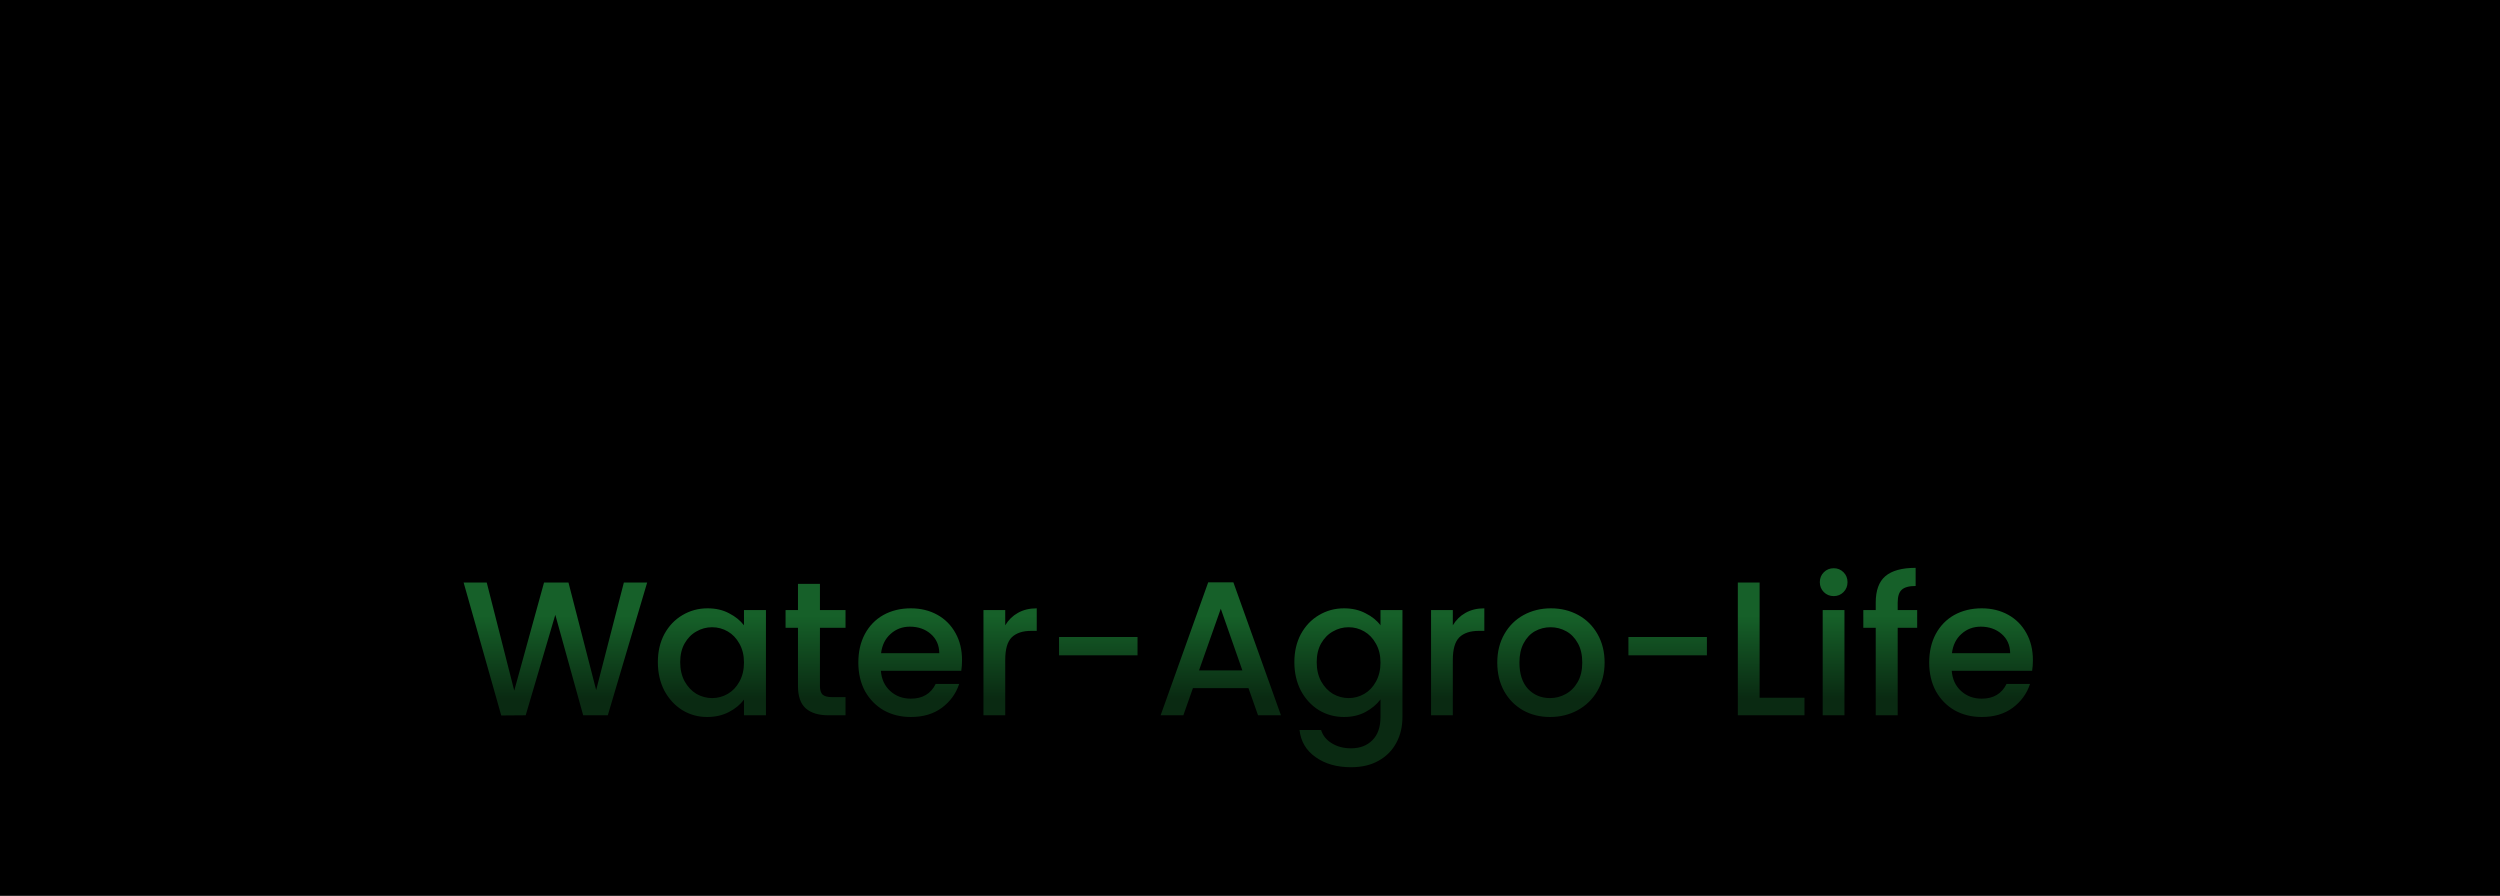
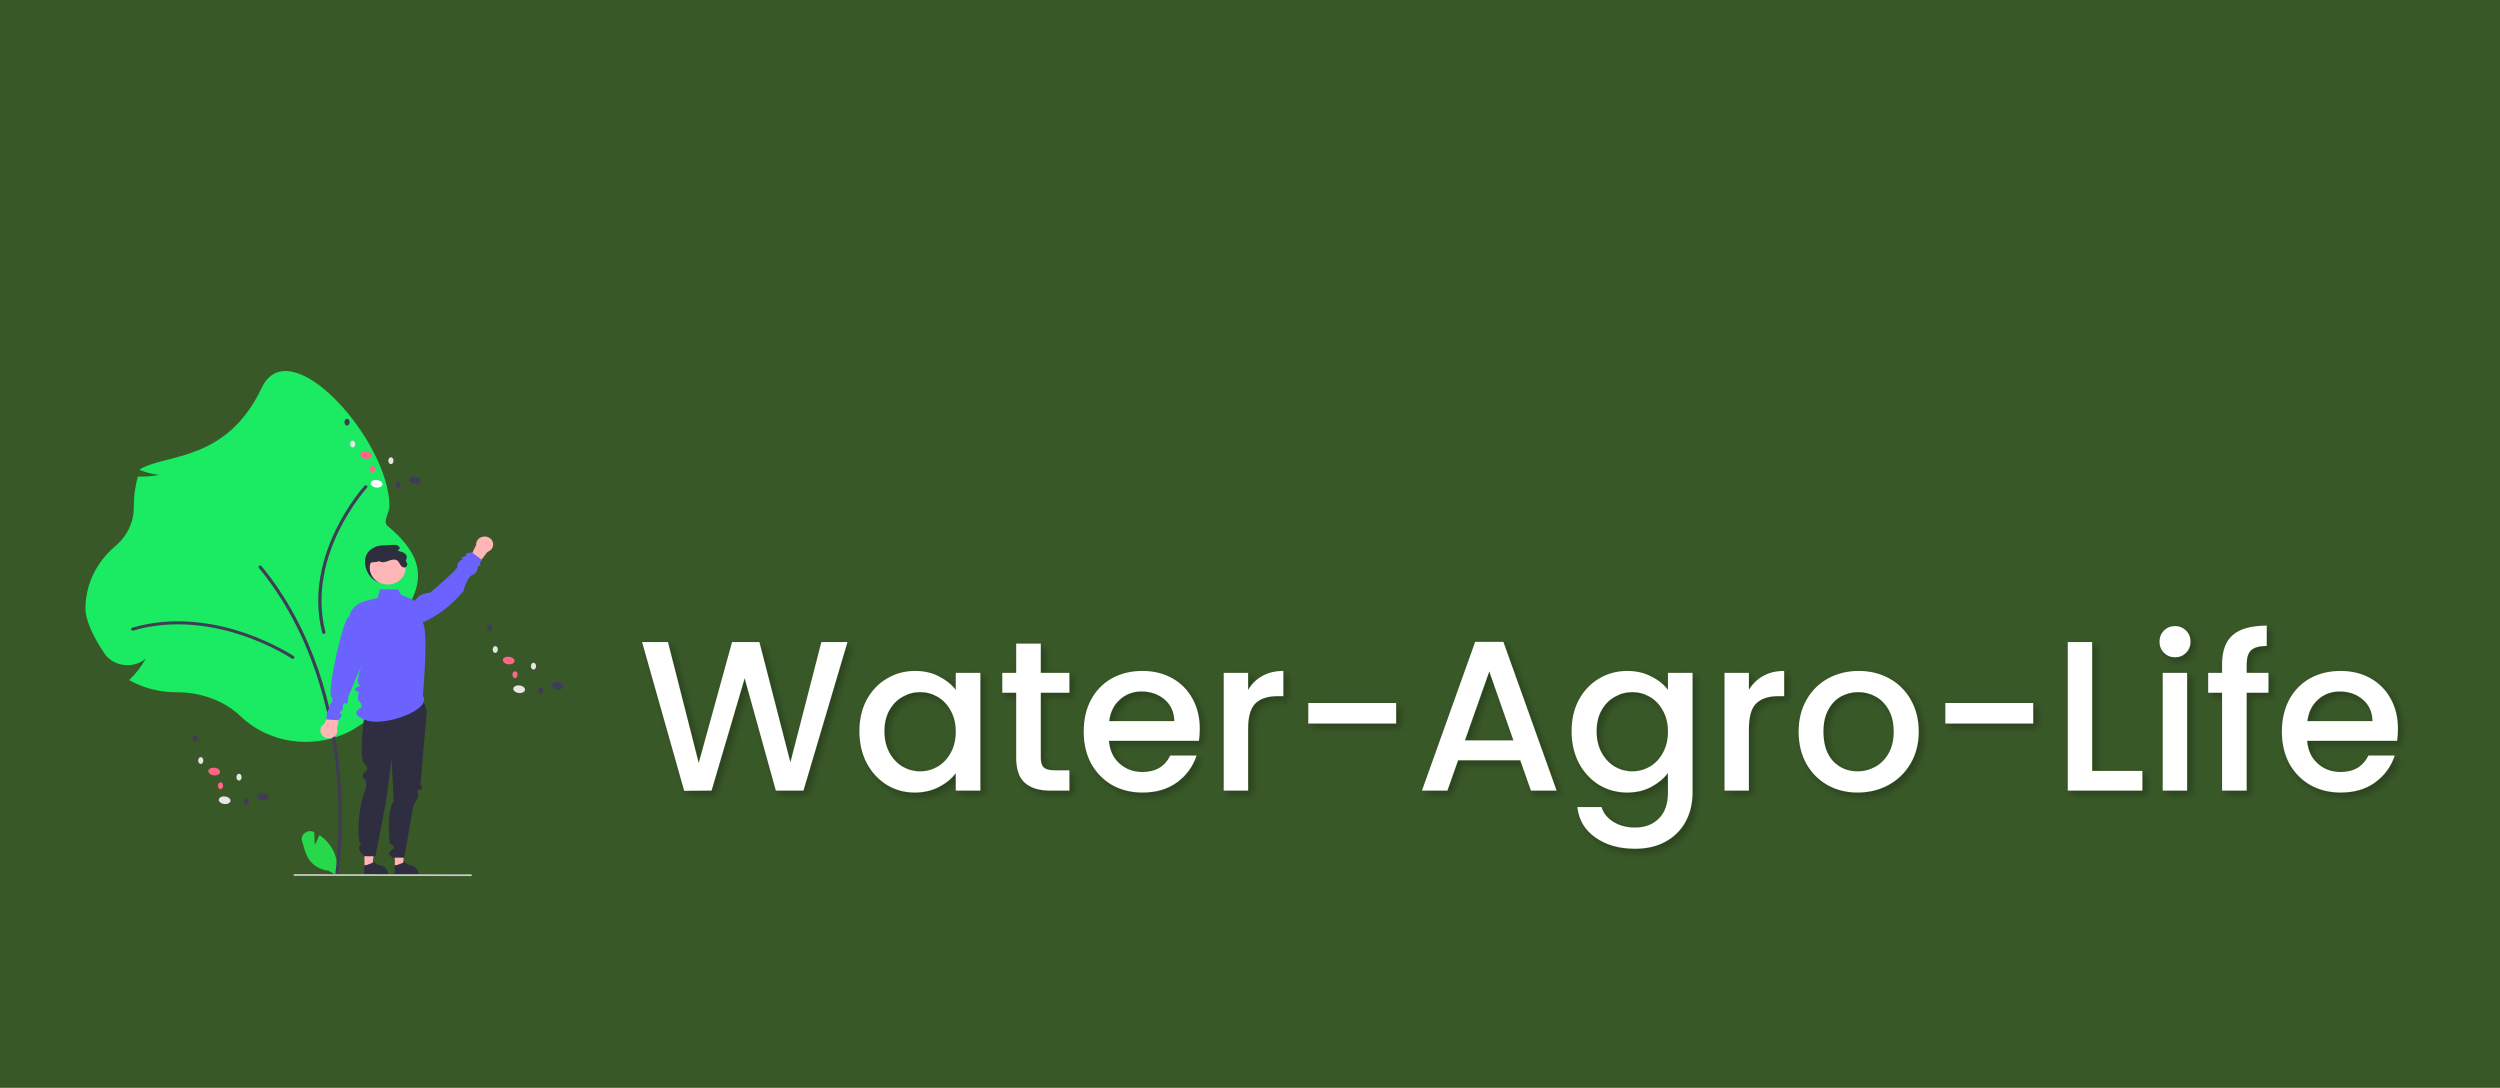
- <svg xmlns="http://www.w3.org/2000/svg" width="1440" height="516" viewBox="0 0 1440 516" fill="none">
-   <rect width="1440" height="516" fill="black" />
-   <path d="M372.761 335.55L350.101 412H335.911L319.851 354.14L302.801 412L288.721 412.11L267.051 335.55H280.361L296.201 397.81L313.361 335.55H327.441L343.391 397.48L359.341 335.55H372.761ZM378.924 381.42C378.924 375.333 380.17 369.943 382.664 365.25C385.23 360.557 388.677 356.927 393.004 354.36C397.404 351.72 402.244 350.4 407.524 350.4C412.29 350.4 416.434 351.353 419.954 353.26C423.547 355.093 426.407 357.403 428.534 360.19V351.39H441.184V412H428.534V402.98C426.407 405.84 423.51 408.223 419.844 410.13C416.177 412.037 411.997 412.99 407.304 412.99C402.097 412.99 397.33 411.67 393.004 409.03C388.677 406.317 385.23 402.577 382.664 397.81C380.17 392.97 378.924 387.507 378.924 381.42ZM428.534 381.64C428.534 377.46 427.654 373.83 425.894 370.75C424.207 367.67 421.97 365.323 419.184 363.71C416.397 362.097 413.39 361.29 410.164 361.29C406.937 361.29 403.93 362.097 401.144 363.71C398.357 365.25 396.084 367.56 394.324 370.64C392.637 373.647 391.794 377.24 391.794 381.42C391.794 385.6 392.637 389.267 394.324 392.42C396.084 395.573 398.357 397.993 401.144 399.68C404.004 401.293 407.01 402.1 410.164 402.1C413.39 402.1 416.397 401.293 419.184 399.68C421.97 398.067 424.207 395.72 425.894 392.64C427.654 389.487 428.534 385.82 428.534 381.64ZM472.284 361.62V395.17C472.284 397.443 472.798 399.093 473.824 400.12C474.924 401.073 476.758 401.55 479.324 401.55H487.024V412H477.124C471.478 412 467.151 410.68 464.144 408.04C461.138 405.4 459.634 401.11 459.634 395.17V361.62H452.484V351.39H459.634V336.32H472.284V351.39H487.024V361.62H472.284ZM554.132 380.21C554.132 382.483 553.985 384.537 553.692 386.37H507.382C507.749 391.21 509.545 395.097 512.772 398.03C515.999 400.963 519.959 402.43 524.652 402.43C531.399 402.43 536.165 399.607 538.952 393.96H552.482C550.649 399.533 547.312 404.117 542.472 407.71C537.705 411.23 531.765 412.99 524.652 412.99C518.859 412.99 513.652 411.707 509.032 409.14C504.485 406.5 500.892 402.833 498.252 398.14C495.685 393.373 494.402 387.873 494.402 381.64C494.402 375.407 495.649 369.943 498.142 365.25C500.709 360.483 504.265 356.817 508.812 354.25C513.432 351.683 518.712 350.4 524.652 350.4C530.372 350.4 535.469 351.647 539.942 354.14C544.415 356.633 547.899 360.153 550.392 364.7C552.885 369.173 554.132 374.343 554.132 380.21ZM541.042 376.25C540.969 371.63 539.319 367.927 536.092 365.14C532.865 362.353 528.869 360.96 524.102 360.96C519.775 360.96 516.072 362.353 512.992 365.14C509.912 367.853 508.079 371.557 507.492 376.25H541.042ZM579.013 360.19C580.846 357.11 583.266 354.727 586.273 353.04C589.353 351.28 592.983 350.4 597.163 350.4V363.38H593.973C589.059 363.38 585.319 364.627 582.753 367.12C580.259 369.613 579.013 373.94 579.013 380.1V412H566.473V351.39H579.013V360.19ZM655.219 366.9V377.46H610.009V366.9H655.219ZM719.125 396.38H687.115L681.615 412H668.525L695.915 335.44H710.435L737.825 412H724.625L719.125 396.38ZM715.605 386.15L703.175 350.62L690.635 386.15H715.605ZM774.154 350.4C778.848 350.4 782.991 351.353 786.584 353.26C790.251 355.093 793.111 357.403 795.164 360.19V351.39H807.814V412.99C807.814 418.563 806.641 423.513 804.294 427.84C801.948 432.24 798.538 435.687 794.064 438.18C789.664 440.673 784.384 441.92 778.224 441.92C770.011 441.92 763.191 439.977 757.764 436.09C752.338 432.277 749.258 427.07 748.524 420.47H760.954C761.908 423.623 763.924 426.153 767.004 428.06C770.158 430.04 773.898 431.03 778.224 431.03C783.284 431.03 787.354 429.49 790.434 426.41C793.588 423.33 795.164 418.857 795.164 412.99V402.87C793.038 405.73 790.141 408.15 786.474 410.13C782.881 412.037 778.774 412.99 774.154 412.99C768.874 412.99 764.034 411.67 759.634 409.03C755.308 406.317 751.861 402.577 749.294 397.81C746.801 392.97 745.554 387.507 745.554 381.42C745.554 375.333 746.801 369.943 749.294 365.25C751.861 360.557 755.308 356.927 759.634 354.36C764.034 351.72 768.874 350.4 774.154 350.4ZM795.164 381.64C795.164 377.46 794.284 373.83 792.524 370.75C790.838 367.67 788.601 365.323 785.814 363.71C783.028 362.097 780.021 361.29 776.794 361.29C773.568 361.29 770.561 362.097 767.774 363.71C764.988 365.25 762.714 367.56 760.954 370.64C759.268 373.647 758.424 377.24 758.424 381.42C758.424 385.6 759.268 389.267 760.954 392.42C762.714 395.573 764.988 397.993 767.774 399.68C770.634 401.293 773.641 402.1 776.794 402.1C780.021 402.1 783.028 401.293 785.814 399.68C788.601 398.067 790.838 395.72 792.524 392.64C794.284 389.487 795.164 385.82 795.164 381.64ZM836.825 360.19C838.658 357.11 841.078 354.727 844.085 353.04C847.165 351.28 850.795 350.4 854.975 350.4V363.38H851.785C846.872 363.38 843.132 364.627 840.565 367.12C838.072 369.613 836.825 373.94 836.825 380.1V412H824.285V351.39H836.825V360.19ZM892.792 412.99C887.072 412.99 881.902 411.707 877.282 409.14C872.662 406.5 869.032 402.833 866.392 398.14C863.752 393.373 862.432 387.873 862.432 381.64C862.432 375.48 863.789 370.017 866.502 365.25C869.215 360.483 872.919 356.817 877.612 354.25C882.305 351.683 887.549 350.4 893.342 350.4C899.135 350.4 904.379 351.683 909.072 354.25C913.765 356.817 917.469 360.483 920.182 365.25C922.895 370.017 924.252 375.48 924.252 381.64C924.252 387.8 922.859 393.263 920.072 398.03C917.285 402.797 913.472 406.5 908.632 409.14C903.865 411.707 898.585 412.99 892.792 412.99ZM892.792 402.1C896.019 402.1 899.025 401.33 901.812 399.79C904.672 398.25 906.982 395.94 908.742 392.86C910.502 389.78 911.382 386.04 911.382 381.64C911.382 377.24 910.539 373.537 908.852 370.53C907.165 367.45 904.929 365.14 902.142 363.6C899.355 362.06 896.349 361.29 893.122 361.29C889.895 361.29 886.889 362.06 884.102 363.6C881.389 365.14 879.225 367.45 877.612 370.53C875.999 373.537 875.192 377.24 875.192 381.64C875.192 388.167 876.842 393.227 880.142 396.82C883.515 400.34 887.732 402.1 892.792 402.1ZM983.178 366.9V377.46H937.968V366.9H983.178ZM1013.53 401.88H1039.38V412H1000.99V335.55H1013.53V401.88ZM1056.25 343.36C1053.98 343.36 1052.07 342.59 1050.53 341.05C1048.99 339.51 1048.22 337.603 1048.22 335.33C1048.22 333.057 1048.99 331.15 1050.53 329.61C1052.07 328.07 1053.98 327.3 1056.25 327.3C1058.45 327.3 1060.32 328.07 1061.86 329.61C1063.4 331.15 1064.17 333.057 1064.17 335.33C1064.17 337.603 1063.4 339.51 1061.86 341.05C1060.32 342.59 1058.45 343.36 1056.25 343.36ZM1062.41 351.39V412H1049.87V351.39H1062.41ZM1104.29 361.62H1093.07V412H1080.42V361.62H1073.27V351.39H1080.42V347.1C1080.42 340.133 1082.25 335.073 1085.92 331.92C1089.66 328.693 1095.49 327.08 1103.41 327.08V337.53C1099.59 337.53 1096.92 338.263 1095.38 339.73C1093.84 341.123 1093.07 343.58 1093.07 347.1V351.39H1104.29V361.62ZM1170.95 380.21C1170.95 382.483 1170.8 384.537 1170.51 386.37H1124.2C1124.57 391.21 1126.36 395.097 1129.59 398.03C1132.82 400.963 1136.78 402.43 1141.47 402.43C1148.22 402.43 1152.98 399.607 1155.77 393.96H1169.3C1167.47 399.533 1164.13 404.117 1159.29 407.71C1154.52 411.23 1148.58 412.99 1141.47 412.99C1135.68 412.99 1130.47 411.707 1125.85 409.14C1121.3 406.5 1117.71 402.833 1115.07 398.14C1112.5 393.373 1111.22 387.873 1111.22 381.64C1111.22 375.407 1112.47 369.943 1114.96 365.25C1117.53 360.483 1121.08 356.817 1125.63 354.25C1130.25 351.683 1135.53 350.4 1141.47 350.4C1147.19 350.4 1152.29 351.647 1156.76 354.14C1161.23 356.633 1164.72 360.153 1167.21 364.7C1169.7 369.173 1170.95 374.343 1170.95 380.21ZM1157.86 376.25C1157.79 371.63 1156.14 367.927 1152.91 365.14C1149.68 362.353 1145.69 360.96 1140.92 360.96C1136.59 360.96 1132.89 362.353 1129.81 365.14C1126.73 367.853 1124.9 371.557 1124.31 376.25H1157.86Z" fill="url(#paint0_linear_336_31)" fill-opacity="0.53" style="mix-blend-mode:lighten" />
+ <svg xmlns="http://www.w3.org/2000/svg" width="1287" height="560" viewBox="0 0 1287 560" fill="none">
+   <rect width="1287" height="560" fill="#395828" />
+   <g filter="url(#filter0_d_342_80)">
+     <path d="M436.261 330.55L413.601 407H399.411L383.351 349.14L366.301 407L352.221 407.11L330.551 330.55H343.861L359.701 392.81L376.861 330.55H390.941L406.891 392.48L422.841 330.55H436.261ZM442.424 376.42C442.424 370.333 443.67 364.943 446.164 360.25C448.73 355.557 452.177 351.927 456.504 349.36C460.904 346.72 465.744 345.4 471.024 345.4C475.79 345.4 479.934 346.353 483.454 348.26C487.047 350.093 489.907 352.403 492.034 355.19V346.39H504.684V407H492.034V397.98C489.907 400.84 487.01 403.223 483.344 405.13C479.677 407.037 475.497 407.99 470.804 407.99C465.597 407.99 460.83 406.67 456.504 404.03C452.177 401.317 448.73 397.577 446.164 392.81C443.67 387.97 442.424 382.507 442.424 376.42ZM492.034 376.64C492.034 372.46 491.154 368.83 489.394 365.75C487.707 362.67 485.47 360.323 482.684 358.71C479.897 357.097 476.89 356.29 473.664 356.29C470.437 356.29 467.43 357.097 464.644 358.71C461.857 360.25 459.584 362.56 457.824 365.64C456.137 368.647 455.294 372.24 455.294 376.42C455.294 380.6 456.137 384.267 457.824 387.42C459.584 390.573 461.857 392.993 464.644 394.68C467.504 396.293 470.51 397.1 473.664 397.1C476.89 397.1 479.897 396.293 482.684 394.68C485.47 393.067 487.707 390.72 489.394 387.64C491.154 384.487 492.034 380.82 492.034 376.64ZM535.784 356.62V390.17C535.784 392.443 536.298 394.093 537.324 395.12C538.424 396.073 540.258 396.55 542.824 396.55H550.524V407H540.624C534.978 407 530.651 405.68 527.644 403.04C524.638 400.4 523.134 396.11 523.134 390.17V356.62H515.984V346.39H523.134V331.32H535.784V346.39H550.524V356.62H535.784ZM617.632 375.21C617.632 377.483 617.485 379.537 617.192 381.37H570.882C571.249 386.21 573.045 390.097 576.272 393.03C579.499 395.963 583.459 397.43 588.152 397.43C594.899 397.43 599.665 394.607 602.452 388.96H615.982C614.149 394.533 610.812 399.117 605.972 402.71C601.205 406.23 595.265 407.99 588.152 407.99C582.359 407.99 577.152 406.707 572.532 404.14C567.985 401.5 564.392 397.833 561.752 393.14C559.185 388.373 557.902 382.873 557.902 376.64C557.902 370.407 559.149 364.943 561.642 360.25C564.209 355.483 567.765 351.817 572.312 349.25C576.932 346.683 582.212 345.4 588.152 345.4C593.872 345.4 598.969 346.647 603.442 349.14C607.915 351.633 611.399 355.153 613.892 359.7C616.385 364.173 617.632 369.343 617.632 375.21ZM604.542 371.25C604.469 366.63 602.819 362.927 599.592 360.14C596.365 357.353 592.369 355.96 587.602 355.96C583.275 355.96 579.572 357.353 576.492 360.14C573.412 362.853 571.579 366.557 570.992 371.25H604.542ZM642.513 355.19C644.346 352.11 646.766 349.727 649.773 348.04C652.853 346.28 656.483 345.4 660.663 345.4V358.38H657.473C652.559 358.38 648.819 359.627 646.253 362.12C643.759 364.613 642.513 368.94 642.513 375.1V407H629.973V346.39H642.513V355.19ZM718.719 361.9V372.46H673.509V361.9H718.719ZM782.625 391.38H750.615L745.115 407H732.025L759.415 330.44H773.935L801.325 407H788.125L782.625 391.38ZM779.105 381.15L766.675 345.62L754.135 381.15H779.105ZM837.654 345.4C842.348 345.4 846.491 346.353 850.084 348.26C853.751 350.093 856.611 352.403 858.664 355.19V346.39H871.314V407.99C871.314 413.563 870.141 418.513 867.794 422.84C865.448 427.24 862.038 430.687 857.564 433.18C853.164 435.673 847.884 436.92 841.724 436.92C833.511 436.92 826.691 434.977 821.264 431.09C815.838 427.277 812.758 422.07 812.024 415.47H824.454C825.408 418.623 827.424 421.153 830.504 423.06C833.658 425.04 837.398 426.03 841.724 426.03C846.784 426.03 850.854 424.49 853.934 421.41C857.088 418.33 858.664 413.857 858.664 407.99V397.87C856.538 400.73 853.641 403.15 849.974 405.13C846.381 407.037 842.274 407.99 837.654 407.99C832.374 407.99 827.534 406.67 823.134 404.03C818.808 401.317 815.361 397.577 812.794 392.81C810.301 387.97 809.054 382.507 809.054 376.42C809.054 370.333 810.301 364.943 812.794 360.25C815.361 355.557 818.808 351.927 823.134 349.36C827.534 346.72 832.374 345.4 837.654 345.4ZM858.664 376.64C858.664 372.46 857.784 368.83 856.024 365.75C854.338 362.67 852.101 360.323 849.314 358.71C846.528 357.097 843.521 356.29 840.294 356.29C837.068 356.29 834.061 357.097 831.274 358.71C828.488 360.25 826.214 362.56 824.454 365.64C822.768 368.647 821.924 372.24 821.924 376.42C821.924 380.6 822.768 384.267 824.454 387.42C826.214 390.573 828.488 392.993 831.274 394.68C834.134 396.293 837.141 397.1 840.294 397.1C843.521 397.1 846.528 396.293 849.314 394.68C852.101 393.067 854.338 390.72 856.024 387.64C857.784 384.487 858.664 380.82 858.664 376.64ZM900.325 355.19C902.158 352.11 904.578 349.727 907.585 348.04C910.665 346.28 914.295 345.4 918.475 345.4V358.38H915.285C910.372 358.38 906.632 359.627 904.065 362.12C901.572 364.613 900.325 368.94 900.325 375.1V407H887.785V346.39H900.325V355.19ZM956.292 407.99C950.572 407.99 945.402 406.707 940.782 404.14C936.162 401.5 932.532 397.833 929.892 393.14C927.252 388.373 925.932 382.873 925.932 376.64C925.932 370.48 927.289 365.017 930.002 360.25C932.715 355.483 936.419 351.817 941.112 349.25C945.805 346.683 951.049 345.4 956.842 345.4C962.635 345.4 967.879 346.683 972.572 349.25C977.265 351.817 980.969 355.483 983.682 360.25C986.395 365.017 987.752 370.48 987.752 376.64C987.752 382.8 986.359 388.263 983.572 393.03C980.785 397.797 976.972 401.5 972.132 404.14C967.365 406.707 962.085 407.99 956.292 407.99ZM956.292 397.1C959.519 397.1 962.525 396.33 965.312 394.79C968.172 393.25 970.482 390.94 972.242 387.86C974.002 384.78 974.882 381.04 974.882 376.64C974.882 372.24 974.039 368.537 972.352 365.53C970.665 362.45 968.429 360.14 965.642 358.6C962.855 357.06 959.849 356.29 956.622 356.29C953.395 356.29 950.389 357.06 947.602 358.6C944.889 360.14 942.725 362.45 941.112 365.53C939.499 368.537 938.692 372.24 938.692 376.64C938.692 383.167 940.342 388.227 943.642 391.82C947.015 395.34 951.232 397.1 956.292 397.1ZM1046.68 361.9V372.46H1001.47V361.9H1046.68ZM1077.03 396.88H1102.88V407H1064.49V330.55H1077.03V396.88ZM1119.75 338.36C1117.48 338.36 1115.57 337.59 1114.03 336.05C1112.49 334.51 1111.72 332.603 1111.72 330.33C1111.72 328.057 1112.49 326.15 1114.03 324.61C1115.57 323.07 1117.48 322.3 1119.75 322.3C1121.95 322.3 1123.82 323.07 1125.36 324.61C1126.9 326.15 1127.67 328.057 1127.67 330.33C1127.67 332.603 1126.9 334.51 1125.36 336.05C1123.82 337.59 1121.95 338.36 1119.75 338.36ZM1125.91 346.39V407H1113.37V346.39H1125.91ZM1167.79 356.62H1156.57V407H1143.92V356.62H1136.77V346.39H1143.92V342.1C1143.92 335.133 1145.75 330.073 1149.42 326.92C1153.16 323.693 1158.99 322.08 1166.91 322.08V332.53C1163.09 332.53 1160.42 333.263 1158.88 334.73C1157.34 336.123 1156.57 338.58 1156.57 342.1V346.39H1167.79V356.62ZM1234.45 375.21C1234.45 377.483 1234.3 379.537 1234.01 381.37H1187.7C1188.07 386.21 1189.86 390.097 1193.09 393.03C1196.32 395.963 1200.28 397.43 1204.97 397.43C1211.72 397.43 1216.48 394.607 1219.27 388.96H1232.8C1230.97 394.533 1227.63 399.117 1222.79 402.71C1218.02 406.23 1212.08 407.99 1204.97 407.99C1199.18 407.99 1193.97 406.707 1189.35 404.14C1184.8 401.5 1181.21 397.833 1178.57 393.14C1176 388.373 1174.72 382.873 1174.72 376.64C1174.72 370.407 1175.97 364.943 1178.46 360.25C1181.03 355.483 1184.58 351.817 1189.13 349.25C1193.75 346.683 1199.03 345.4 1204.97 345.4C1210.69 345.4 1215.79 346.647 1220.26 349.14C1224.73 351.633 1228.22 355.153 1230.71 359.7C1233.2 364.173 1234.45 369.343 1234.45 375.21ZM1221.36 371.25C1221.29 366.63 1219.64 362.927 1216.41 360.14C1213.18 357.353 1209.19 355.96 1204.42 355.96C1200.09 355.96 1196.39 357.353 1193.31 360.14C1190.23 362.853 1188.4 366.557 1187.81 371.25H1221.36Z" fill="white" />
+   </g>
+   <g clip-path="url(#clip0_342_80)">
+     <path d="M162.053 434.912L161.74 428.389C161.707 428.373 161.675 428.357 161.642 428.341C158.283 426.71 154.432 429.663 155.505 433.03C156.515 436.198 157.193 439.614 159.041 442.387C160.133 443.997 161.603 445.36 163.341 446.374C165.08 447.388 167.042 448.026 169.084 448.243L173.352 450.661C173.937 447.64 173.808 444.537 172.973 441.566C172.138 438.596 170.617 435.828 168.515 433.454C167.321 432.133 165.953 430.956 164.441 429.951C163.419 432.445 162.053 434.912 162.053 434.912Z" fill="#28D84B" />
+     <path d="M123.841 368.714C115.624 360.872 103.716 356.375 91.171 356.375L90.687 356.376C82.424 356.379 74.308 354.351 67.169 350.499L66.427 350.099L67.025 349.528C70.264 346.428 72.968 342.885 75.044 339.023C73.57 340.295 71.812 341.251 69.894 341.824C67.977 342.397 65.946 342.574 63.947 342.34C61.836 342.107 59.81 341.435 58.02 340.374C56.23 339.313 54.722 337.891 53.611 336.214C49.227 329.631 44 320.29 44 313.174C44.007 307.16 45.368 301.212 47.996 295.711C50.625 290.21 54.463 285.276 59.266 281.223C62.307 278.686 64.736 275.584 66.394 272.12C68.053 268.656 68.904 264.908 68.892 261.119L68.889 260.579C68.889 255.591 69.547 250.622 70.851 245.782L70.983 245.293L71.527 245.31C75.031 245.421 78.538 245.149 81.974 244.5C78.751 244.135 75.598 243.359 72.605 242.195L72.02 241.976L72.218 241.421C85.895 233.585 116.769 237.643 134.688 199.705C149.219 168.942 200.487 227.013 200.487 260.58C200.487 264.005 196.824 268.531 199.566 270.794C229.209 295.266 208.756 310.98 202.307 326.793C200.777 330.544 204.095 334.663 204.095 338.722C204.095 339.41 204.076 340.121 204.038 340.835L203.981 341.931L202.993 341.323C201.038 340.138 199.225 338.762 197.587 337.219C199.287 340.839 200.088 344.766 199.931 348.71C199.774 352.655 198.664 356.516 196.682 360.011C193.575 365.437 190.57 369.321 187.749 371.555C178.713 378.711 167.065 382.402 155.185 381.873C143.306 381.345 132.094 376.638 123.841 368.714Z" fill="#1BEA63" />
+     <path d="M173.47 450.339C173.672 450.338 173.867 450.271 174.02 450.148C174.172 450.026 174.272 449.856 174.3 449.671C174.336 449.439 177.83 426.122 174.692 395.131C171.794 366.511 162.487 325.288 134.609 291.432C134.542 291.351 134.459 291.282 134.363 291.231C134.268 291.179 134.163 291.146 134.053 291.132C133.944 291.118 133.833 291.125 133.726 291.151C133.619 291.177 133.519 291.222 133.431 291.284C133.344 291.346 133.27 291.423 133.214 291.511C133.159 291.6 133.123 291.697 133.108 291.798C133.093 291.9 133.1 292.003 133.129 292.101C133.157 292.2 133.206 292.293 133.273 292.374C160.911 325.937 170.142 366.858 173.02 395.276C176.14 426.086 172.673 449.222 172.638 449.452C172.621 449.562 172.63 449.675 172.664 449.782C172.698 449.888 172.756 449.987 172.835 450.071C172.914 450.155 173.012 450.223 173.121 450.269C173.231 450.315 173.35 450.339 173.47 450.339Z" fill="#3F3D56" />
+     <path d="M150.719 339.188C150.897 339.188 151.07 339.136 151.213 339.039C151.357 338.943 151.464 338.807 151.518 338.651C151.573 338.495 151.573 338.327 151.519 338.171C151.464 338.015 151.357 337.879 151.214 337.782C151.112 337.714 140.914 330.914 125.667 325.748C111.572 320.973 90.139 316.644 68.073 323.143C67.968 323.174 67.871 323.223 67.786 323.289C67.702 323.355 67.632 323.435 67.581 323.526C67.531 323.617 67.5 323.716 67.49 323.817C67.481 323.919 67.493 324.022 67.527 324.119C67.56 324.216 67.614 324.307 67.685 324.385C67.757 324.463 67.844 324.527 67.942 324.574C68.04 324.621 68.147 324.649 68.257 324.658C68.367 324.666 68.478 324.654 68.583 324.623C90.196 318.259 111.24 322.516 125.089 327.208C140.119 332.3 150.127 338.972 150.226 339.039C150.37 339.136 150.542 339.188 150.719 339.188Z" fill="#3F3D56" />
+     <path d="M189.147 250.624C189.16 250.46 189.117 250.297 189.023 250.157C188.929 250.018 188.791 249.909 188.626 249.847C188.462 249.786 188.281 249.773 188.109 249.813C187.936 249.852 187.782 249.941 187.668 250.066C187.587 250.155 179.523 259.078 172.857 272.778C166.695 285.443 160.486 304.912 165.901 325.745C165.953 325.945 166.089 326.118 166.279 326.226C166.469 326.334 166.697 326.367 166.914 326.319C167.13 326.271 167.317 326.145 167.433 325.969C167.549 325.793 167.586 325.582 167.533 325.382C162.23 304.976 168.334 285.86 174.388 273.416C180.959 259.911 188.872 251.155 188.951 251.068C189.066 250.943 189.134 250.787 189.147 250.624Z" fill="#3F3D56" />
+     <path d="M188.011 290.685C188.72 295.974 192.68 300.334 198.439 300.334C201.205 300.334 203.857 299.318 205.813 297.508C207.768 295.699 208.867 293.244 208.867 290.685C208.867 285.356 204.174 281.528 198.439 281.036C192.354 280.513 187.102 283.895 188.011 290.685Z" fill="#2F2E41" />
+     <path d="M203.268 446.089L207.239 446.089L209.128 431.915L203.268 431.915L203.268 446.089Z" fill="#FFB6B6" />
+     <path d="M203.129 449.922L215.341 449.921V449.778C215.341 448.612 214.84 447.493 213.948 446.669C213.057 445.844 211.848 445.38 210.588 445.38L208.357 443.814L204.195 445.381L203.129 445.381L203.129 449.922Z" fill="#2F2E41" />
+     <path d="M187.627 446.089L191.598 446.089L193.487 431.915L187.626 431.915L187.627 446.089Z" fill="#FFB6B6" />
+     <path d="M187.488 449.922L199.699 449.921V449.778C199.699 448.612 199.198 447.493 198.307 446.669C197.415 445.844 196.207 445.38 194.946 445.38L192.715 443.814L188.553 445.381L187.487 445.381L187.488 449.922Z" fill="#2F2E41" />
+     <path d="M216.934 357.317L219.742 366.224L216.434 403.948C216.434 403.948 218.137 406.307 216.934 406.307C215.731 406.307 214.188 406.83 215.16 408.238C216.132 409.647 212.81 414.704 212.81 414.704L208.11 441.564L202.123 441.482C202.123 441.482 199.078 439.913 200.787 438.326C202.495 436.739 203.699 436.739 202.094 435.255C200.49 433.77 200.49 434.217 200.49 433.066C200.49 431.915 198.883 417.844 202.694 412.446L201.546 390.44L198.841 412.025L193.271 440.822L187.502 440.778C187.502 440.778 184.838 438.401 184.843 436.643C184.848 434.884 186.489 434.737 185.268 433.697C184.046 432.657 184.046 416.675 187.656 407.791C187.656 407.791 189.697 402.828 187.651 401.127C185.604 399.426 187.648 397.48 187.648 397.48C187.648 397.48 190.89 396.396 187.645 393.272C184.401 390.148 187.628 368.054 187.628 368.054C187.628 368.054 184.081 359.135 187.673 355.628C191.265 352.121 216.934 357.317 216.934 357.317Z" fill="#2F2E41" />
+     <path d="M166.93 372.664L171.939 361.462L175.886 363.491L173.502 374.886C173.741 375.608 173.757 376.377 173.549 377.107C173.342 377.837 172.918 378.499 172.326 379.018C171.734 379.537 170.997 379.894 170.198 380.047C169.399 380.2 168.57 380.144 167.803 379.885C167.037 379.626 166.364 379.174 165.86 378.58C165.356 377.987 165.041 377.275 164.95 376.524C164.859 375.774 164.997 375.015 165.346 374.333C165.696 373.651 166.244 373.073 166.93 372.664Z" fill="#FFB6B6" />
+     <path d="M250.985 284.086L243.364 293.946L240.017 291.142L245.128 280.543C245.072 279.79 245.245 279.038 245.626 278.37C246.007 277.703 246.582 277.147 247.286 276.765C247.99 276.383 248.795 276.191 249.61 276.209C250.426 276.228 251.22 276.456 251.903 276.869C252.586 277.282 253.131 277.863 253.476 278.547C253.822 279.231 253.954 279.991 253.859 280.74C253.764 281.49 253.444 282.2 252.937 282.791C252.429 283.382 251.753 283.831 250.985 284.086Z" fill="#FFB6B6" />
+     <path d="M217.691 358.231C222.634 365.326 197.785 374.33 188.25 370.715C186.58 370.082 180.837 367.992 184.763 365.093C188.689 362.194 184.308 361.786 184.204 359.899C184.135 358.638 185.191 355.87 184.089 355.989C182.988 356.108 181.699 354.363 184.098 353.612C186.496 352.862 184.123 352.177 184.144 351.464C184.374 343.687 190.822 331.317 190.822 331.317L179.203 358.802C179.203 358.802 179.288 363.557 177.807 362.104C176.325 360.65 176.433 365.353 176.433 365.353C176.433 365.353 174.229 366.776 175.496 367.568C176.763 368.36 174.132 370.795 174.132 370.795L167.993 370.389C167.993 370.389 168.089 366.169 169.137 365.236C170.186 364.302 169.671 362.834 169.671 362.834C169.671 362.834 172.4 360.598 170.57 358.783C168.217 356.449 176.797 317.02 179.757 317.41C180.176 315.525 181.15 313.784 182.571 312.379C183.992 310.974 185.806 309.96 187.811 309.449L194.442 307.76L195.619 303.437H204.956L206.582 306.277L213.68 309.241C215.017 307.496 216.016 305.656 221.491 305.06C221.491 305.06 236.244 292.639 235.523 291.67C234.803 290.7 237.09 288.429 237.09 288.429C237.09 288.429 239.043 287.838 237.941 287.522C236.839 287.206 238.922 286.476 238.922 286.476C238.922 286.476 240.851 286.007 239.941 285.389C239.031 284.771 242.978 284.366 242.978 284.366L248.098 288.232L247.064 289.856C247.064 289.856 247.695 292.067 246.871 291.26C246.048 290.452 245.892 292.795 245.892 292.795C245.892 292.795 245.472 295.36 242.978 296.133C240.484 296.906 238.593 304.248 238.593 304.248C232.711 311.325 225.77 316.845 217.545 320.479C220.75 323.884 217.691 358.231 217.691 358.231Z" fill="#6C63FF" />
+     <path d="M199.592 300.907C204.699 300.907 208.839 297.076 208.839 292.351C208.839 287.625 204.699 283.794 199.592 283.794C194.485 283.794 190.345 287.625 190.345 292.351C190.345 297.076 194.485 300.907 199.592 300.907Z" fill="#FFB6B6" />
+     <path d="M190.016 293.283C190.309 295.142 192.022 297.736 191.621 297.736C191.22 297.736 188.368 290.071 191.22 289.571C193.288 289.209 193.75 289.527 195.684 288.751L195.411 288.989C196.69 289.85 198.471 289.319 199.931 288.759C201.395 288.202 203.172 287.671 204.455 288.529C205.261 289.067 205.602 290.002 206.103 290.796C206.605 291.594 207.531 292.348 208.486 292.103C209.252 291.906 209.693 291.112 209.689 290.377C209.685 289.642 208.651 288.943 208.999 288.284C210.031 286.33 209.103 284.998 206.853 284.079C206.035 283.964 205.217 283.846 204.399 283.726C204.828 283.177 205.347 282.693 205.939 282.294C205.689 281.701 205.257 281.188 204.696 280.82C204.042 280.46 203.232 280.486 202.474 280.523C200.781 280.605 199.09 280.687 197.4 280.768C196.149 280.828 194.853 280.898 193.734 281.429C192.339 282.093 191.424 283.388 190.758 284.706C189.266 287.668 189.503 290.05 190.016 293.283Z" fill="#2F2E41" />
+     <path d="M151.549 450.886L242.492 451C242.619 451 242.741 450.953 242.83 450.87C242.92 450.788 242.97 450.675 242.97 450.558C242.97 450.441 242.92 450.328 242.83 450.245C242.741 450.163 242.619 450.116 242.492 450.116L151.549 450.002C151.422 450.002 151.301 450.049 151.211 450.131C151.122 450.214 151.071 450.327 151.071 450.444C151.071 450.561 151.122 450.673 151.211 450.756C151.301 450.839 151.422 450.886 151.549 450.886Z" fill="#CACACA" />
+     <path d="M118.657 412.366C118.825 411.299 117.618 410.254 115.962 410.031C114.305 409.808 112.827 410.492 112.659 411.558C112.491 412.624 113.698 413.67 115.355 413.893C117.011 414.116 118.49 413.432 118.657 412.366Z" fill="#E6E6E6" />
+     <path d="M138.378 410.585C138.546 409.519 137.339 408.474 135.682 408.251C134.026 408.028 132.547 408.711 132.38 409.777C132.212 410.844 133.419 411.889 135.075 412.112C136.732 412.335 138.21 411.651 138.378 410.585Z" fill="#3F3D56" />
+     <path d="M113.257 397.592C113.425 396.526 112.218 395.48 110.561 395.257C108.905 395.034 107.426 395.718 107.259 396.784C107.091 397.85 108.298 398.896 109.954 399.119C111.611 399.342 113.089 398.658 113.257 397.592Z" fill="#FF6584" />
+     <path d="M104.687 391.54C104.695 390.561 104.105 389.764 103.369 389.758C102.633 389.753 102.03 390.543 102.022 391.522C102.014 392.5 102.604 393.298 103.34 393.303C104.076 393.308 104.679 392.519 104.687 391.54Z" fill="#E6E6E6" />
+     <path d="M101.781 380.268C101.789 379.289 101.199 378.492 100.463 378.487C99.727 378.481 99.124 379.271 99.116 380.25C99.108 381.228 99.698 382.026 100.434 382.031C101.17 382.036 101.773 381.247 101.781 380.268Z" fill="#3F3D56" />
+     <path d="M124.38 400.106C124.388 399.127 123.798 398.33 123.062 398.324C122.326 398.319 121.723 399.109 121.715 400.087C121.707 401.066 122.297 401.864 123.033 401.869C123.769 401.874 124.372 401.085 124.38 400.106Z" fill="#E6E6E6" />
+     <path d="M114.849 404.509C114.857 403.53 114.267 402.732 113.531 402.727C112.795 402.722 112.192 403.511 112.184 404.49C112.176 405.469 112.766 406.267 113.502 406.272C114.238 406.277 114.841 405.488 114.849 404.509Z" fill="#FF6584" />
+     <path d="M128.116 412.647C128.124 411.668 127.534 410.871 126.798 410.865C126.062 410.86 125.459 411.65 125.451 412.628C125.443 413.607 126.033 414.405 126.769 414.41C127.505 414.415 128.108 413.626 128.116 412.647Z" fill="#3F3D56" />
+     <path d="M270.263 355.212C270.431 354.146 269.224 353.1 267.567 352.877C265.911 352.654 264.432 353.338 264.265 354.404C264.097 355.471 265.304 356.516 266.96 356.739C268.617 356.962 270.095 356.278 270.263 355.212Z" fill="#E6E6E6" />
+     <path d="M289.985 353.431C290.152 352.365 288.945 351.32 287.289 351.097C285.633 350.874 284.154 351.557 283.986 352.624C283.819 353.69 285.025 354.735 286.682 354.958C288.338 355.181 289.817 354.497 289.985 353.431Z" fill="#3F3D56" />
+     <path d="M264.863 340.437C265.03 339.371 263.823 338.326 262.167 338.103C260.51 337.88 259.032 338.564 258.864 339.63C258.696 340.696 259.903 341.741 261.56 341.964C263.216 342.187 264.695 341.504 264.863 340.437Z" fill="#FF6584" />
+     <path d="M256.294 334.386C256.302 333.407 255.712 332.609 254.976 332.604C254.24 332.599 253.637 333.388 253.629 334.367C253.621 335.346 254.211 336.144 254.947 336.149C255.683 336.154 256.286 335.365 256.294 334.386Z" fill="#E6E6E6" />
+     <path d="M253.387 323.114C253.395 322.135 252.805 321.337 252.069 321.332C251.334 321.327 250.73 322.116 250.722 323.095C250.714 324.074 251.305 324.872 252.04 324.877C252.776 324.882 253.379 324.093 253.387 323.114Z" fill="#3F3D56" />
+     <path d="M275.986 342.952C275.994 341.973 275.404 341.175 274.668 341.17C273.932 341.165 273.329 341.954 273.321 342.933C273.313 343.912 273.903 344.71 274.639 344.715C275.375 344.72 275.978 343.931 275.986 342.952Z" fill="#E6E6E6" />
+     <path d="M266.456 347.355C266.464 346.376 265.874 345.578 265.138 345.573C264.402 345.568 263.799 346.357 263.791 347.336C263.783 348.315 264.373 349.113 265.109 349.118C265.845 349.123 266.448 348.334 266.456 347.355Z" fill="#FF6584" />
+     <path d="M279.722 355.493C279.73 354.514 279.14 353.716 278.404 353.711C277.669 353.706 277.065 354.495 277.057 355.474C277.049 356.453 277.64 357.251 278.375 357.256C279.111 357.261 279.714 356.472 279.722 355.493Z" fill="#3F3D56" />
+     <path d="M196.866 249.439C197.034 248.373 195.827 247.328 194.171 247.105C192.514 246.882 191.036 247.566 190.868 248.632C190.7 249.698 191.907 250.743 193.564 250.966C195.22 251.189 196.699 250.506 196.866 249.439Z" fill="white" />
+     <path d="M216.588 247.659C216.756 246.592 215.549 245.547 213.892 245.324C212.236 245.101 210.757 245.785 210.59 246.851C210.422 247.917 211.629 248.963 213.285 249.186C214.942 249.409 216.42 248.725 216.588 247.659Z" fill="#3F3D56" />
+     <path d="M191.466 234.666C191.634 233.599 190.427 232.554 188.77 232.331C187.114 232.108 185.635 232.792 185.468 233.858C185.3 234.924 186.507 235.969 188.163 236.192C189.82 236.415 191.298 235.732 191.466 234.666Z" fill="#FF6584" />
+     <path d="M182.897 228.613C182.905 227.635 182.315 226.837 181.579 226.832C180.843 226.827 180.24 227.616 180.232 228.595C180.224 229.574 180.814 230.371 181.55 230.377C182.286 230.382 182.889 229.592 182.897 228.613Z" fill="#E6E6E6" />
+     <path d="M179.991 217.342C179.999 216.363 179.409 215.565 178.673 215.56C177.937 215.555 177.334 216.344 177.326 217.323C177.318 218.302 177.908 219.1 178.644 219.105C179.38 219.11 179.983 218.321 179.991 217.342Z" fill="#3F3D56" />
+     <path d="M202.59 237.179C202.598 236.2 202.007 235.403 201.272 235.398C200.536 235.392 199.933 236.182 199.925 237.161C199.917 238.14 200.507 238.937 201.243 238.942C201.978 238.948 202.582 238.158 202.59 237.179Z" fill="#E6E6E6" />
+     <path d="M193.059 241.583C193.067 240.604 192.477 239.806 191.741 239.801C191.005 239.796 190.402 240.585 190.394 241.564C190.386 242.543 190.976 243.341 191.712 243.346C192.448 243.351 193.051 242.562 193.059 241.583Z" fill="#FF6584" />
+     <path d="M206.326 249.72C206.334 248.741 205.744 247.944 205.008 247.939C204.272 247.934 203.669 248.723 203.661 249.702C203.653 250.681 204.243 251.478 204.979 251.483C205.715 251.489 206.318 250.699 206.326 249.72Z" fill="#3F3D56" />
+   </g>
  <defs>
-     <linearGradient id="paint0_linear_336_31" x1="720" y1="291" x2="720" y2="456" gradientUnits="userSpaceOnUse">
-       <stop offset="0.385" stop-color="#29B64D" />
-       <stop offset="0.673" stop-color="#125022" />
-     </linearGradient>
+     <filter id="filter0_d_342_80" x="328.551" y="320.08" width="911.897" height="122.84" filterUnits="userSpaceOnUse" color-interpolation-filters="sRGB">
+       <feFlood flood-opacity="0" result="BackgroundImageFix" />
+       <feColorMatrix in="SourceAlpha" type="matrix" values="0 0 0 0 0 0 0 0 0 0 0 0 0 0 0 0 0 0 127 0" result="hardAlpha" />
+       <feOffset dx="2" dy="2" />
+       <feGaussianBlur stdDeviation="2" />
+       <feComposite in2="hardAlpha" operator="out" />
+       <feColorMatrix type="matrix" values="0 0 0 0 0 0 0 0 0 0 0 0 0 0 0 0 0 0 0.25 0" />
+       <feBlend mode="normal" in2="BackgroundImageFix" result="effect1_dropShadow_342_80" />
+       <feBlend mode="normal" in="SourceGraphic" in2="effect1_dropShadow_342_80" result="shape" />
+     </filter>
+     <clipPath id="clip0_342_80">
+       <rect width="246" height="260" fill="white" transform="translate(44 191)" />
+     </clipPath>
  </defs>
</svg>
